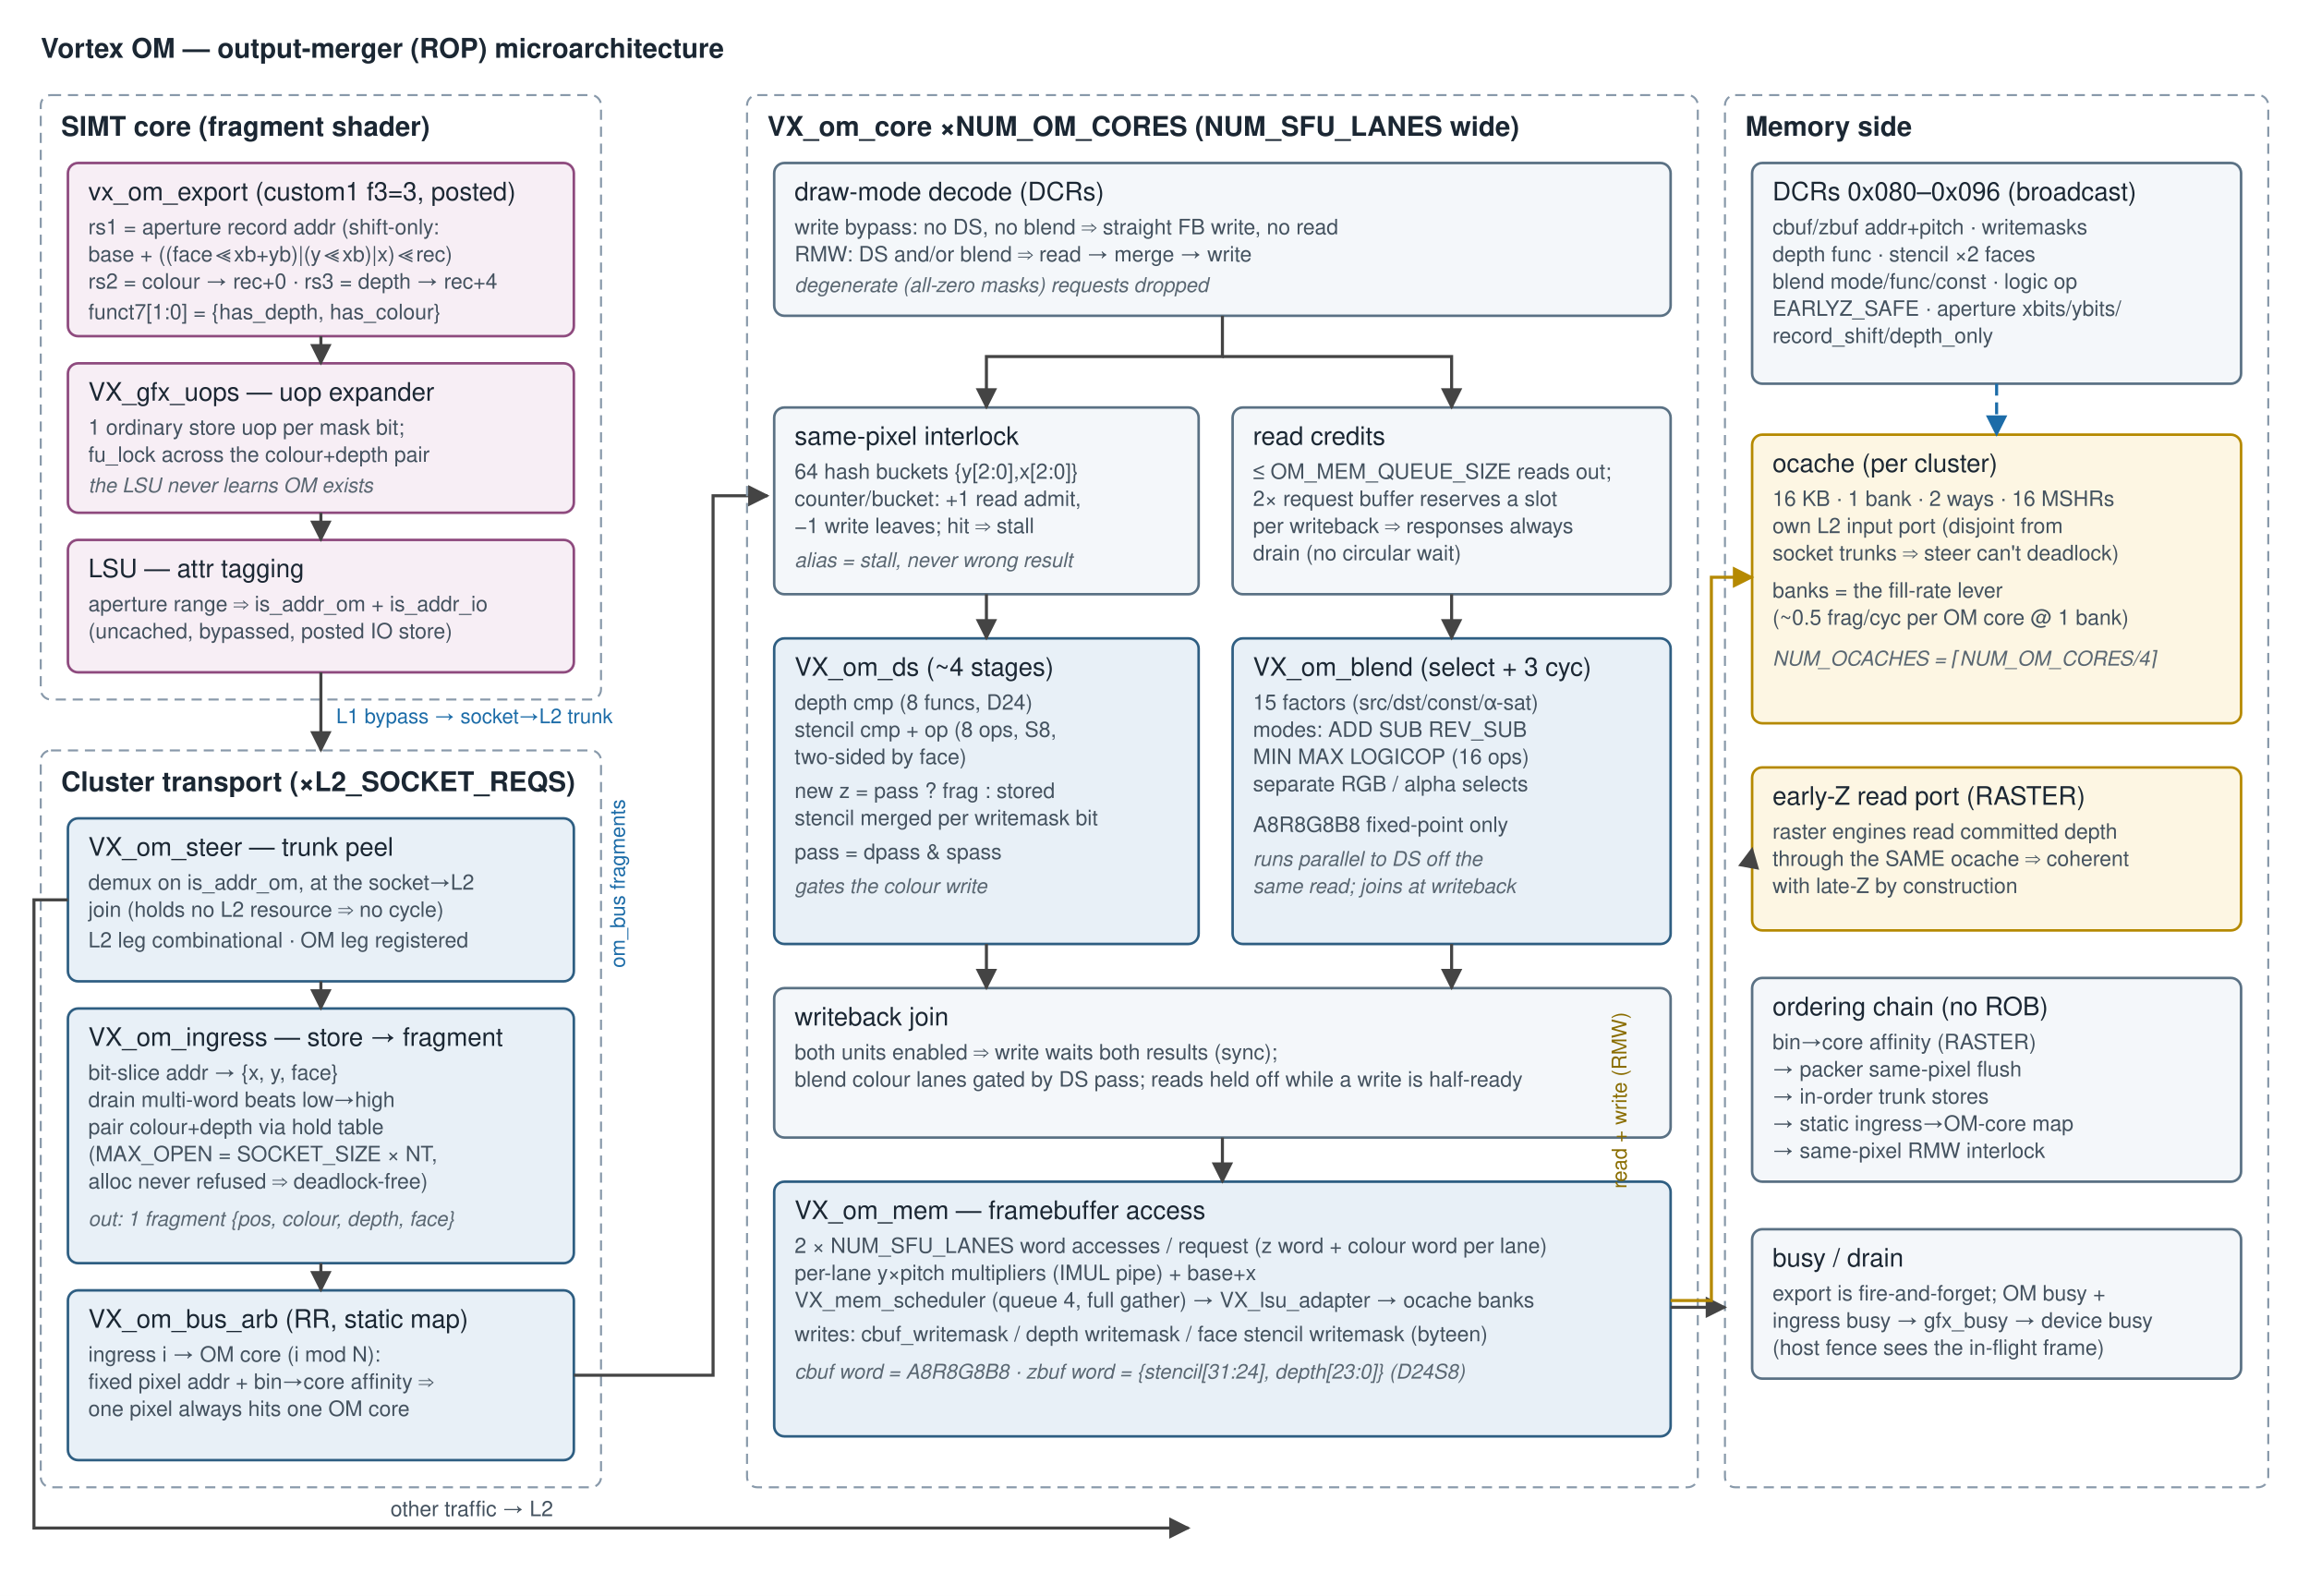
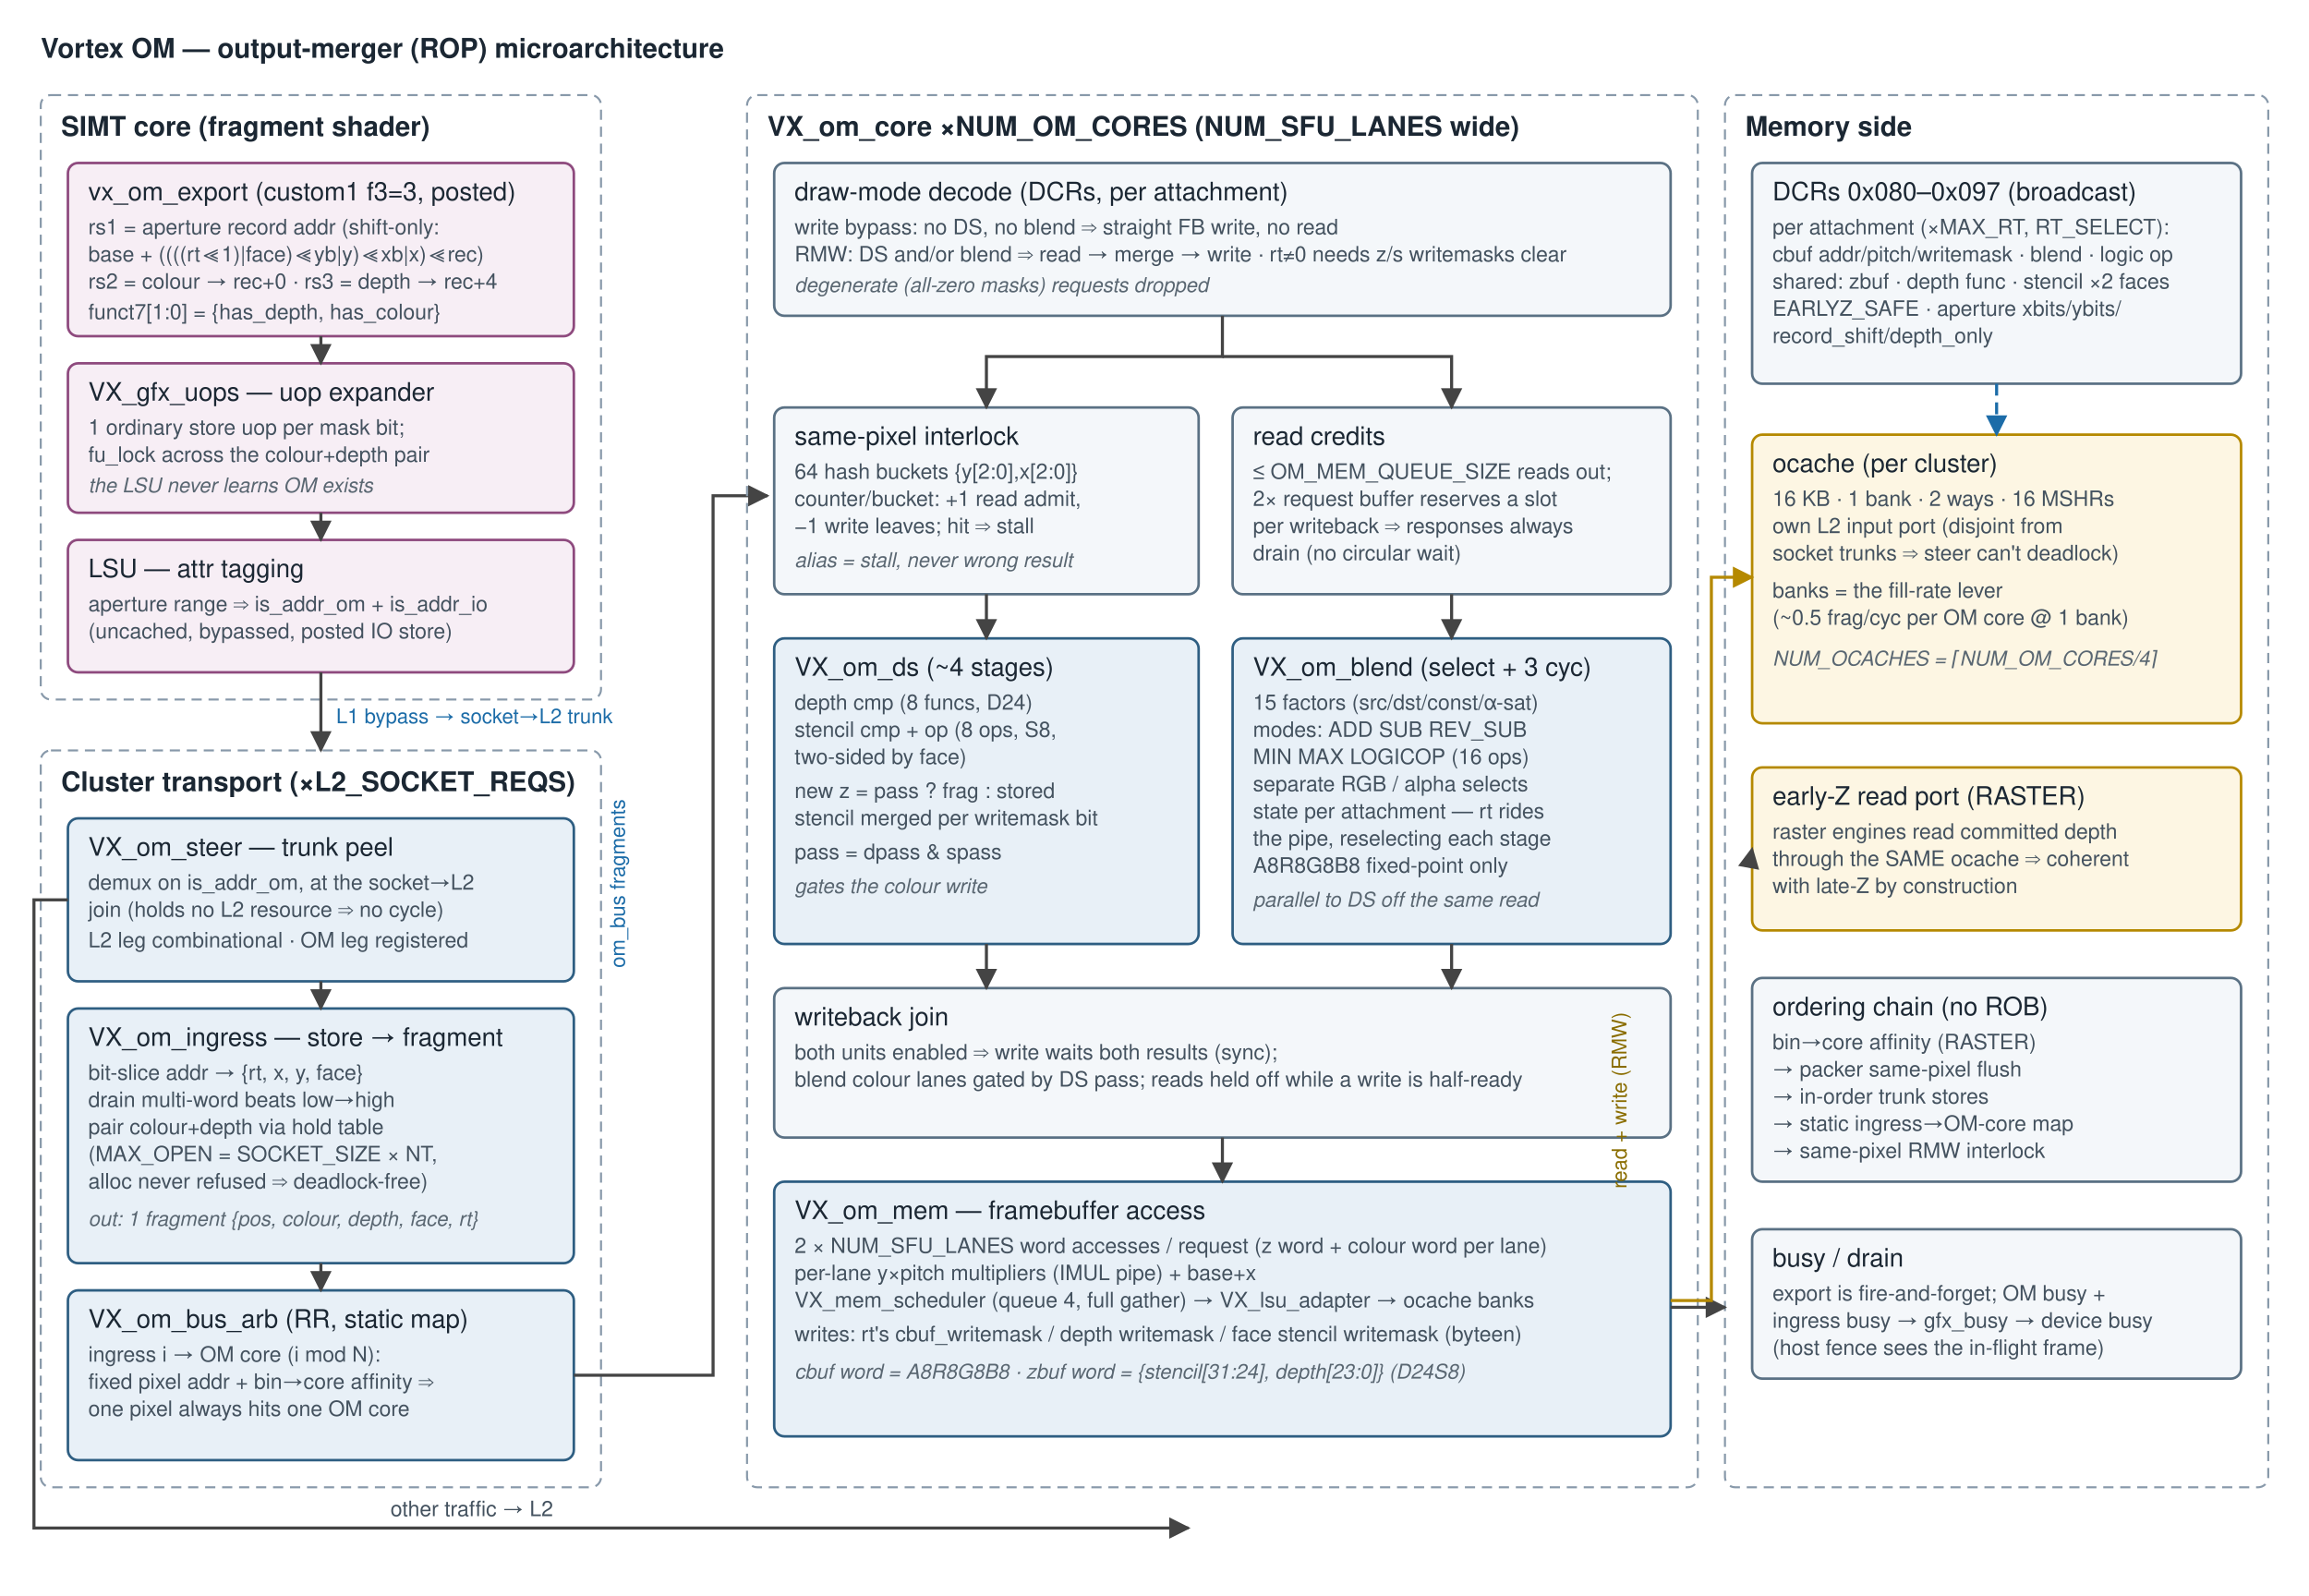
<svg xmlns="http://www.w3.org/2000/svg" viewBox="0 0 1360 940" font-family="Helvetica, Arial, sans-serif">
  <defs>
    <marker id="arr" viewBox="0 0 10 10" refX="9" refY="5" markerWidth="7" markerHeight="7" orient="auto-start-reverse">
      <path d="M0,0 L10,5 L0,10 z" fill="#444" />
    </marker>
    <marker id="arrb" viewBox="0 0 10 10" refX="9" refY="5" markerWidth="7" markerHeight="7" orient="auto-start-reverse">
      <path d="M0,0 L10,5 L0,10 z" fill="#1c6ca8" />
    </marker>
    <marker id="arrg" viewBox="0 0 10 10" refX="9" refY="5" markerWidth="7" markerHeight="7" orient="auto-start-reverse">
      <path d="M0,0 L10,5 L0,10 z" fill="#b58900" />
    </marker>
  </defs>
  <style>
    .box     { fill:#f4f7fa; stroke:#5a7184; stroke-width:1.5; }
    .unit    { fill:#e8f0f7; stroke:#2e5e82; stroke-width:1.5; }
    .mem     { fill:#fdf6e3; stroke:#b58900; stroke-width:1.5; }
    .core    { fill:#f7eef5; stroke:#8e4a7e; stroke-width:1.5; }
    .grp     { fill:none; stroke:#8899aa; stroke-width:1.2; stroke-dasharray:6 4; }
    .t       { fill:#1b2733; font-size:15px; }
    .tb      { fill:#1b2733; font-size:16px; font-weight:bold; }
    .ts      { fill:#44525f; font-size:12.5px; }
    .tt      { fill:#5a6772; font-size:12px; font-style:italic; }
    .flow    { stroke:#444; stroke-width:1.8; fill:none; marker-end:url(#arr); }
    .flowb   { stroke:#1c6ca8; stroke-width:1.8; fill:none; marker-end:url(#arrb); stroke-dasharray:7 4; }
    .flowg   { stroke:#b58900; stroke-width:1.8; fill:none; marker-end:url(#arrg); }
    .lbl     { fill:#1c6ca8; font-size:12px; }
    .lblg    { fill:#8a6d00; font-size:12px; }
  </style>
  <rect x="0" y="0" width="1360" height="940" fill="#ffffff" />
  <text x="24" y="34" class="tb" font-size="20">Vortex OM — output-merger (ROP) microarchitecture</text>
  <rect x="24" y="56" width="330" height="356" rx="6" class="grp" />
  <text x="36" y="80" class="tb">SIMT core (fragment shader)</text>
  <rect x="40" y="96" width="298" height="102" rx="6" class="core" />
  <text x="52" y="118" class="t">vx_om_export (custom1 f3=3, posted)</text>
  <text x="52" y="138" class="ts">rs1 = aperture record addr (shift-only:</text>
-   <text x="52" y="154" class="ts">base + ((face≪xb+yb)|(y≪xb)|x)≪rec)</text>
+   <text x="52" y="154" class="ts">base + ((((rt≪1)|face)≪yb|y)≪xb|x)≪rec)</text>
  <text x="52" y="170" class="ts">rs2 = colour → rec+0 · rs3 = depth → rec+4</text>
  <text x="52" y="188" class="ts">funct7[1:0] = {has_depth, has_colour}</text>
  <rect x="40" y="214" width="298" height="88" rx="6" class="core" />
  <text x="52" y="236" class="t">VX_gfx_uops — uop expander</text>
  <text x="52" y="256" class="ts">1 ordinary store uop per mask bit;</text>
  <text x="52" y="272" class="ts">fu_lock across the colour+depth pair</text>
  <text x="52" y="290" class="tt">the LSU never learns OM exists</text>
  <rect x="40" y="318" width="298" height="78" rx="6" class="core" />
  <text x="52" y="340" class="t">LSU — attr tagging</text>
  <text x="52" y="360" class="ts">aperture range ⇒ is_addr_om + is_addr_io</text>
  <text x="52" y="376" class="ts">(uncached, bypassed, posted IO store)</text>
  <path d="M 189 198 L 189 214" class="flow" />
  <path d="M 189 302 L 189 318" class="flow" />
  <path d="M 189 396 L 189 442" class="flow" />
  <text x="198" y="426" class="lbl">L1 bypass → socket→L2 trunk</text>
  <rect x="24" y="442" width="330" height="434" rx="6" class="grp" />
  <text x="36" y="466" class="tb">Cluster transport (×L2_SOCKET_REQS)</text>
  <rect x="40" y="482" width="298" height="96" rx="6" class="unit" />
  <text x="52" y="504" class="t">VX_om_steer — trunk peel</text>
  <text x="52" y="524" class="ts">demux on is_addr_om, at the socket→L2</text>
  <text x="52" y="540" class="ts">join (holds no L2 resource ⇒ no cycle)</text>
  <text x="52" y="558" class="ts">L2 leg combinational · OM leg registered</text>
  <rect x="40" y="594" width="298" height="150" rx="6" class="unit" />
  <text x="52" y="616" class="t">VX_om_ingress — store → fragment</text>
-   <text x="52" y="636" class="ts">bit-slice addr → {x, y, face}</text>
+   <text x="52" y="636" class="ts">bit-slice addr → {rt, x, y, face}</text>
  <text x="52" y="652" class="ts">drain multi-word beats low→high</text>
  <text x="52" y="668" class="ts">pair colour+depth via hold table</text>
  <text x="52" y="684" class="ts">(MAX_OPEN = SOCKET_SIZE × NT,</text>
  <text x="52" y="700" class="ts"> alloc never refused ⇒ deadlock-free)</text>
-   <text x="52" y="722" class="tt">out: 1 fragment {pos, colour, depth, face}</text>
+   <text x="52" y="722" class="tt">out: 1 fragment {pos, colour, depth, face, rt}</text>
  <rect x="40" y="760" width="298" height="100" rx="6" class="unit" />
  <text x="52" y="782" class="t">VX_om_bus_arb (RR, static map)</text>
  <text x="52" y="802" class="ts">ingress i → OM core (i mod N):</text>
  <text x="52" y="818" class="ts">fixed pixel addr + bin→core affinity ⇒</text>
  <text x="52" y="834" class="ts">one pixel always hits one OM core</text>
  <path d="M 189 578 L 189 594" class="flow" />
  <path d="M 189 744 L 189 760" class="flow" />
  <path d="M 40 530 L 20 530 L 20 900 L 700 900" class="flow" marker-end="none" />
  <text x="230" y="893" class="ts">other traffic → L2</text>
  <path d="M 338 810 L 420 810 L 420 292 L 452 292" class="flow" />
  <text x="358" y="560" class="lbl" transform="rotate(-90 368 560)">om_bus fragments</text>
  <rect x="440" y="56" width="560" height="820" rx="6" class="grp" />
  <text x="452" y="80" class="tb">VX_om_core ×NUM_OM_CORES (NUM_SFU_LANES wide)</text>
  <rect x="456" y="96" width="528" height="90" rx="6" class="box" />
-   <text x="468" y="118" class="t">draw-mode decode (DCRs)</text>
+   <text x="468" y="118" class="t">draw-mode decode (DCRs, per attachment)</text>
  <text x="468" y="138" class="ts">write bypass: no DS, no blend ⇒ straight FB write, no read</text>
-   <text x="468" y="154" class="ts">RMW: DS and/or blend ⇒ read → merge → write</text>
+   <text x="468" y="154" class="ts">RMW: DS and/or blend ⇒ read → merge → write · rt≠0 needs z/s writemasks clear</text>
  <text x="468" y="172" class="tt">degenerate (all-zero masks) requests dropped</text>
  <rect x="456" y="240" width="250" height="110" rx="6" class="box" />
  <text x="468" y="262" class="t">same-pixel interlock</text>
  <text x="468" y="282" class="ts">64 hash buckets {y[2:0],x[2:0]}</text>
  <text x="468" y="298" class="ts">counter/bucket: +1 read admit,</text>
  <text x="468" y="314" class="ts">−1 write leaves; hit ⇒ stall</text>
  <text x="468" y="334" class="tt">alias = stall, never wrong result</text>
  <rect x="726" y="240" width="258" height="110" rx="6" class="box" />
  <text x="738" y="262" class="t">read credits</text>
  <text x="738" y="282" class="ts">≤ OM_MEM_QUEUE_SIZE reads out;</text>
  <text x="738" y="298" class="ts">2× request buffer reserves a slot</text>
  <text x="738" y="314" class="ts">per writeback ⇒ responses always</text>
  <text x="738" y="330" class="ts">drain (no circular wait)</text>
  <rect x="456" y="376" width="250" height="180" rx="6" class="unit" />
  <text x="468" y="398" class="t">VX_om_ds (~4 stages)</text>
  <text x="468" y="418" class="ts">depth cmp (8 funcs, D24)</text>
  <text x="468" y="434" class="ts">stencil cmp + op (8 ops, S8,</text>
  <text x="468" y="450" class="ts">two-sided by face)</text>
  <text x="468" y="470" class="ts">new z = pass ? frag : stored</text>
  <text x="468" y="486" class="ts">stencil merged per writemask bit</text>
  <text x="468" y="506" class="ts">pass = dpass &amp; spass</text>
  <text x="468" y="526" class="tt">gates the colour write</text>
  <rect x="726" y="376" width="258" height="180" rx="6" class="unit" />
  <text x="738" y="398" class="t">VX_om_blend (select + 3 cyc)</text>
  <text x="738" y="418" class="ts">15 factors (src/dst/const/α-sat)</text>
  <text x="738" y="434" class="ts">modes: ADD SUB REV_SUB</text>
  <text x="738" y="450" class="ts">MIN MAX LOGICOP (16 ops)</text>
  <text x="738" y="466" class="ts">separate RGB / alpha selects</text>
-   <text x="738" y="490" class="ts">A8R8G8B8 fixed-point only</text>
-   <text x="738" y="510" class="tt">runs parallel to DS off the</text>
-   <text x="738" y="526" class="tt">same read; joins at writeback</text>
+   <text x="738" y="482" class="ts">state per attachment — rt rides</text>
+   <text x="738" y="498" class="ts">the pipe, reselecting each stage</text>
+   <text x="738" y="514" class="ts">A8R8G8B8 fixed-point only</text>
+   <text x="738" y="534" class="tt">parallel to DS off the same read</text>
  <rect x="456" y="582" width="528" height="88" rx="6" class="box" />
  <text x="468" y="604" class="t">writeback join</text>
  <text x="468" y="624" class="ts">both units enabled ⇒ write waits both results (sync);</text>
  <text x="468" y="640" class="ts">blend colour lanes gated by DS pass; reads held off while a write is half-ready</text>
  <rect x="456" y="696" width="528" height="150" rx="6" class="unit" />
  <text x="468" y="718" class="t">VX_om_mem — framebuffer access</text>
  <text x="468" y="738" class="ts">2 × NUM_SFU_LANES word accesses / request (z word + colour word per lane)</text>
  <text x="468" y="754" class="ts">per-lane y×pitch multipliers (IMUL pipe) + base+x</text>
  <text x="468" y="770" class="ts">VX_mem_scheduler (queue 4, full gather) → VX_lsu_adapter → ocache banks</text>
-   <text x="468" y="790" class="ts">writes: cbuf_writemask / depth writemask / face stencil writemask (byteen)</text>
+   <text x="468" y="790" class="ts">writes: rt's cbuf_writemask / depth writemask / face stencil writemask (byteen)</text>
  <text x="468" y="812" class="tt">cbuf word = A8R8G8B8 · zbuf word = {stencil[31:24], depth[23:0]} (D24S8)</text>
  <path d="M 720 186 L 720 210 L 581 210 L 581 240" class="flow" />
  <path d="M 720 210 L 855 210 L 855 240" class="flow" marker-start="none" />
  <path d="M 581 350 L 581 376" class="flow" />
  <path d="M 855 350 L 855 376" class="flow" />
  <path d="M 581 556 L 581 582" class="flow" />
  <path d="M 855 556 L 855 582" class="flow" />
  <path d="M 720 670 L 720 696" class="flow" />
  <rect x="1016" y="56" width="320" height="820" rx="6" class="grp" />
  <text x="1028" y="80" class="tb">Memory side</text>
  <rect x="1032" y="96" width="288" height="130" rx="6" class="box" />
-   <text x="1044" y="118" class="t">DCRs 0x080–0x096 (broadcast)</text>
-   <text x="1044" y="138" class="ts">cbuf/zbuf addr+pitch · writemasks</text>
-   <text x="1044" y="154" class="ts">depth func · stencil ×2 faces</text>
-   <text x="1044" y="170" class="ts">blend mode/func/const · logic op</text>
+   <text x="1044" y="118" class="t">DCRs 0x080–0x097 (broadcast)</text>
+   <text x="1044" y="138" class="ts">per attachment (×MAX_RT, RT_SELECT):</text>
+   <text x="1044" y="154" class="ts">cbuf addr/pitch/writemask · blend · logic op</text>
+   <text x="1044" y="170" class="ts">shared: zbuf · depth func · stencil ×2 faces</text>
  <text x="1044" y="186" class="ts">EARLYZ_SAFE · aperture xbits/ybits/</text>
  <text x="1044" y="202" class="ts">record_shift/depth_only</text>
  <rect x="1032" y="256" width="288" height="170" rx="6" class="mem" />
  <text x="1044" y="278" class="t">ocache (per cluster)</text>
  <text x="1044" y="298" class="ts">16 KB · 1 bank · 2 ways · 16 MSHRs</text>
  <text x="1044" y="314" class="ts">own L2 input port (disjoint from</text>
  <text x="1044" y="330" class="ts">socket trunks ⇒ steer can't deadlock)</text>
  <text x="1044" y="352" class="ts">banks = the fill-rate lever</text>
  <text x="1044" y="368" class="ts">(~0.5 frag/cyc per OM core @ 1 bank)</text>
  <text x="1044" y="392" class="tt">NUM_OCACHES = ⌈NUM_OM_CORES/4⌉</text>
  <rect x="1032" y="452" width="288" height="96" rx="6" class="mem" />
  <text x="1044" y="474" class="t">early-Z read port (RASTER)</text>
  <text x="1044" y="494" class="ts">raster engines read committed depth</text>
  <text x="1044" y="510" class="ts">through the SAME ocache ⇒ coherent</text>
  <text x="1044" y="526" class="ts">with late-Z by construction</text>
  <rect x="1032" y="576" width="288" height="120" rx="6" class="box" />
  <text x="1044" y="598" class="t">ordering chain (no ROB)</text>
  <text x="1044" y="618" class="ts">bin→core affinity (RASTER)</text>
  <text x="1044" y="634" class="ts">→ packer same-pixel flush</text>
  <text x="1044" y="650" class="ts">→ in-order trunk stores</text>
  <text x="1044" y="666" class="ts">→ static ingress→OM-core map</text>
  <text x="1044" y="682" class="ts">→ same-pixel RMW interlock</text>
  <rect x="1032" y="724" width="288" height="88" rx="6" class="box" />
  <text x="1044" y="746" class="t">busy / drain</text>
  <text x="1044" y="766" class="ts">export is fire-and-forget; OM busy +</text>
  <text x="1044" y="782" class="ts">ingress busy → gfx_busy → device busy</text>
  <text x="1044" y="798" class="ts">(host fence sees the in-flight frame)</text>
  <path d="M 984 770 L 1016 770 L 1016 770" class="flow" marker-end="none" />
  <path d="M 984 760 L 1032 500 " class="flow" marker-end="none" stroke-opacity="0" />
  <path d="M 984 766 L 1008 766 L 1008 340 L 1032 340" class="flowg" />
  <text x="948" y="690" class="lblg" transform="rotate(-90 958 690)">read + write (RMW)</text>
  <path d="M 1176 226 L 1176 256" class="flowb" />
</svg>
